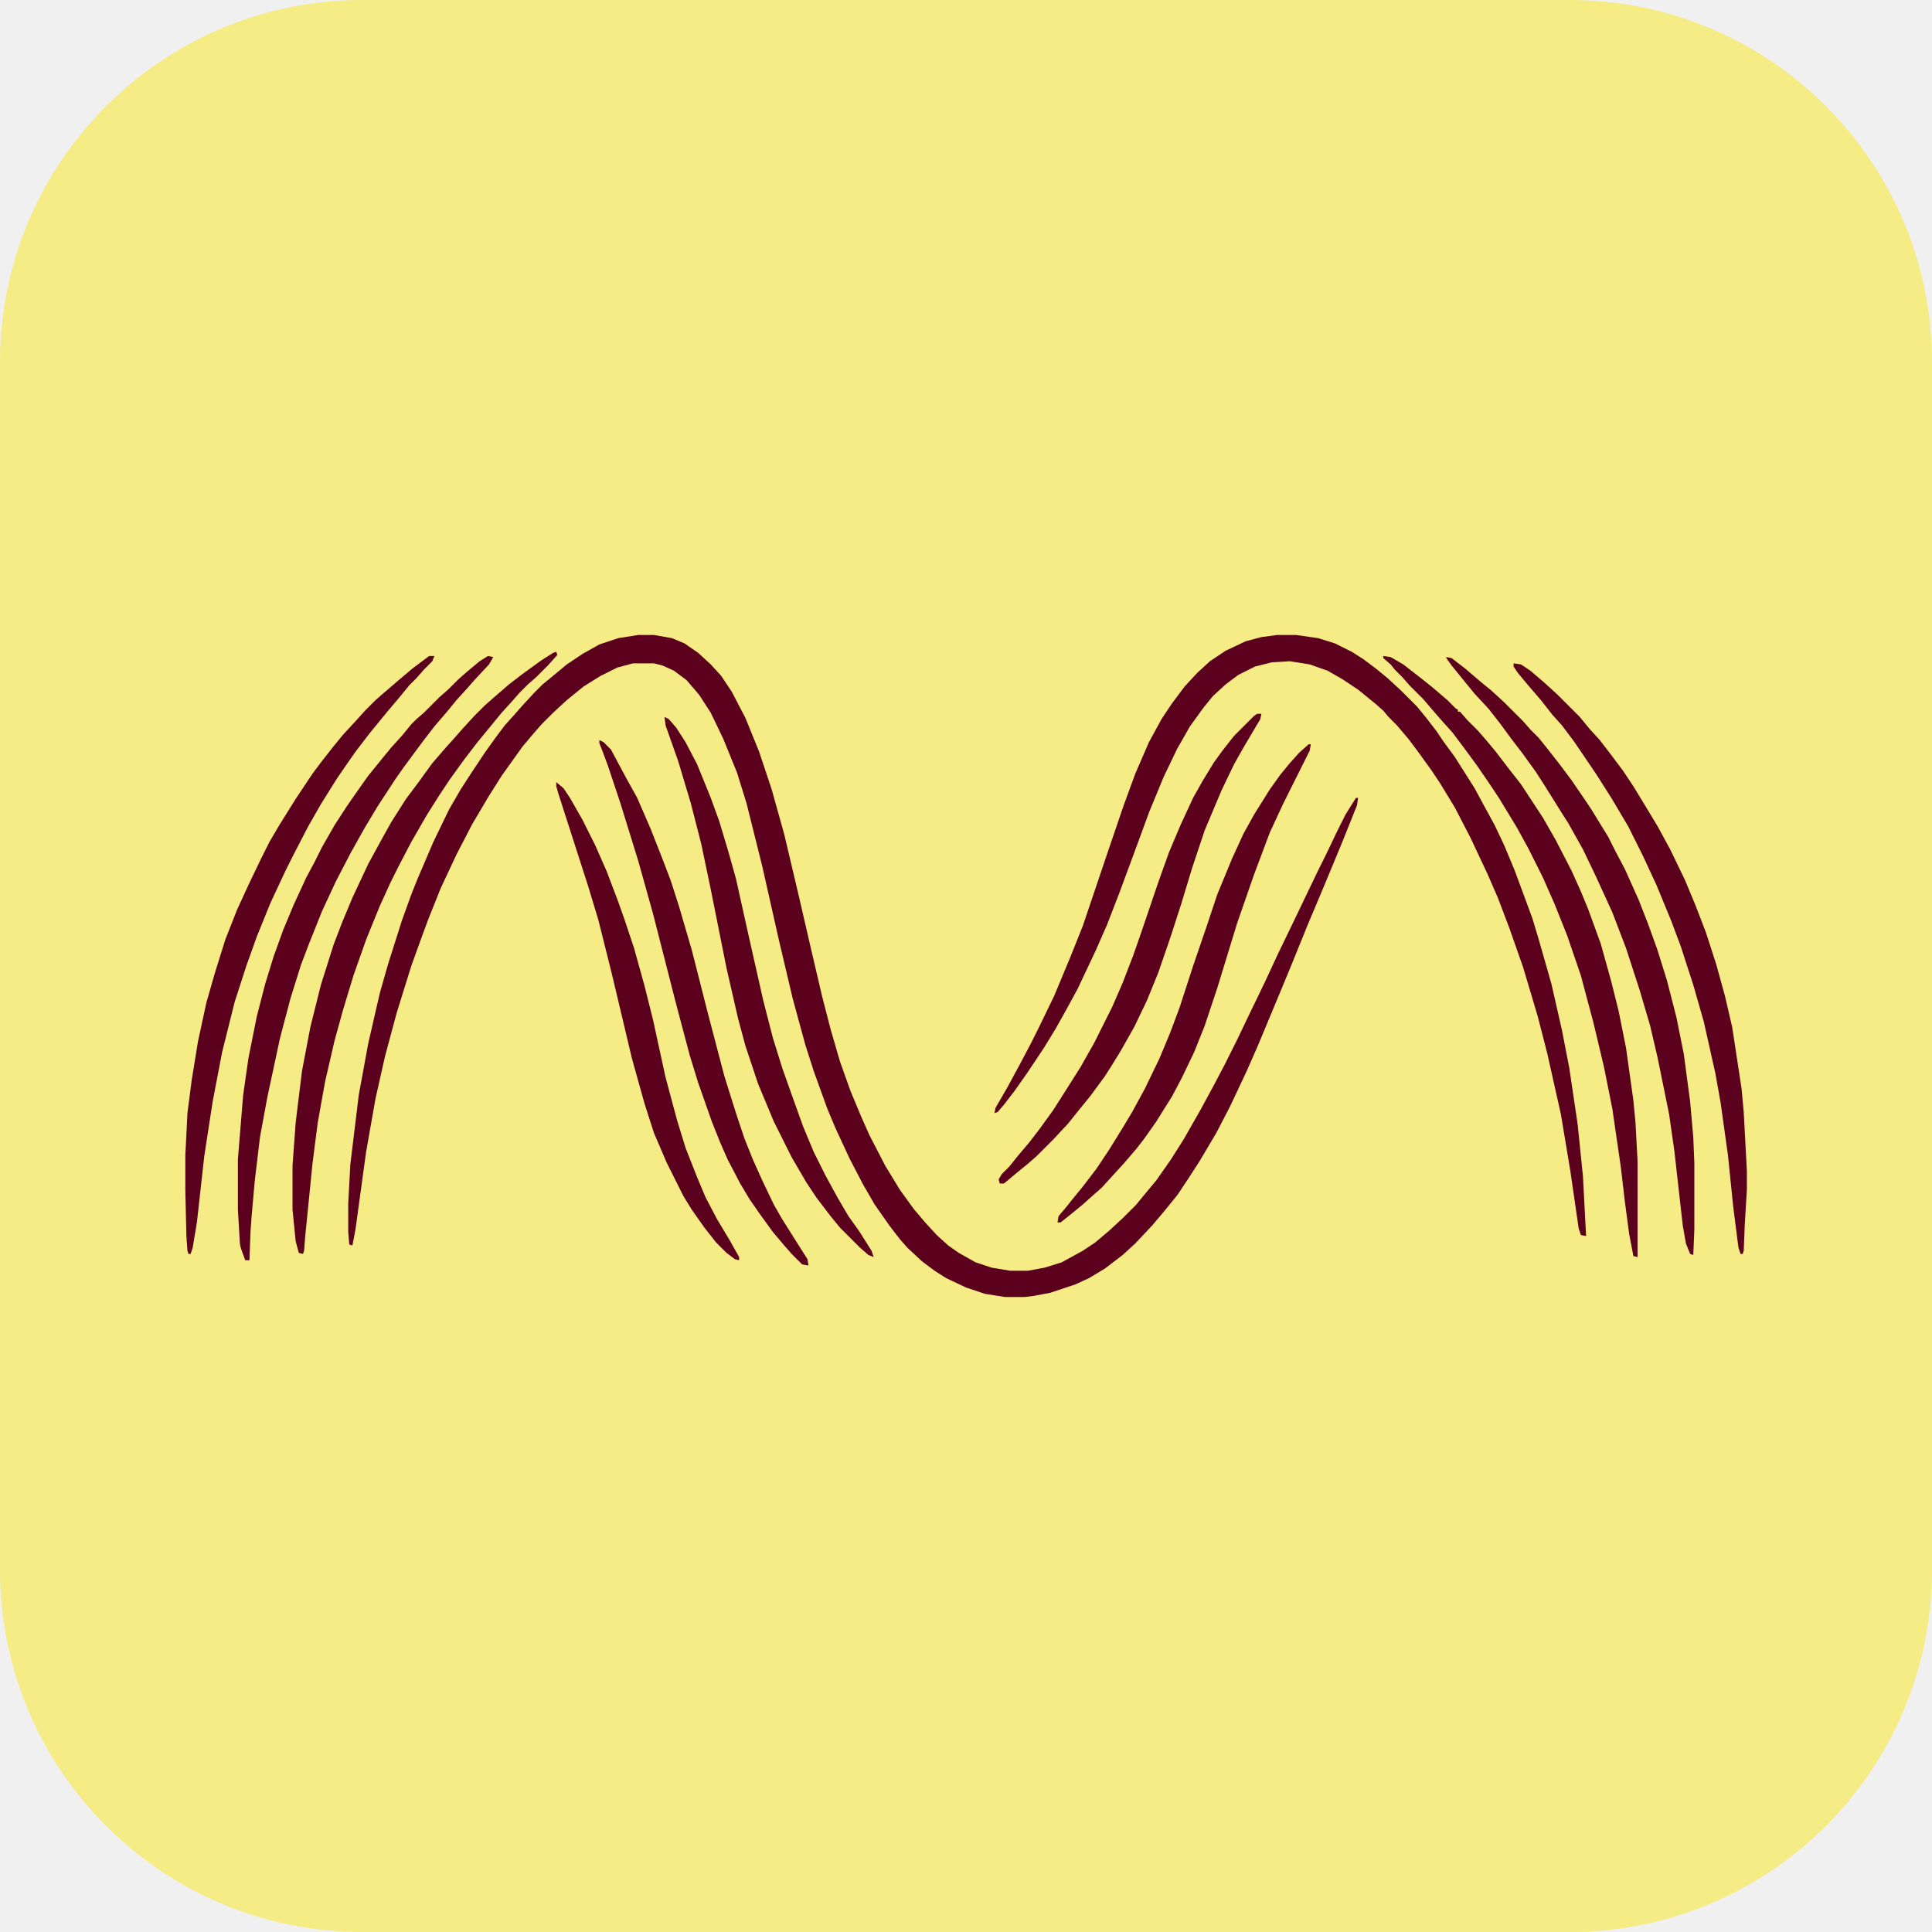
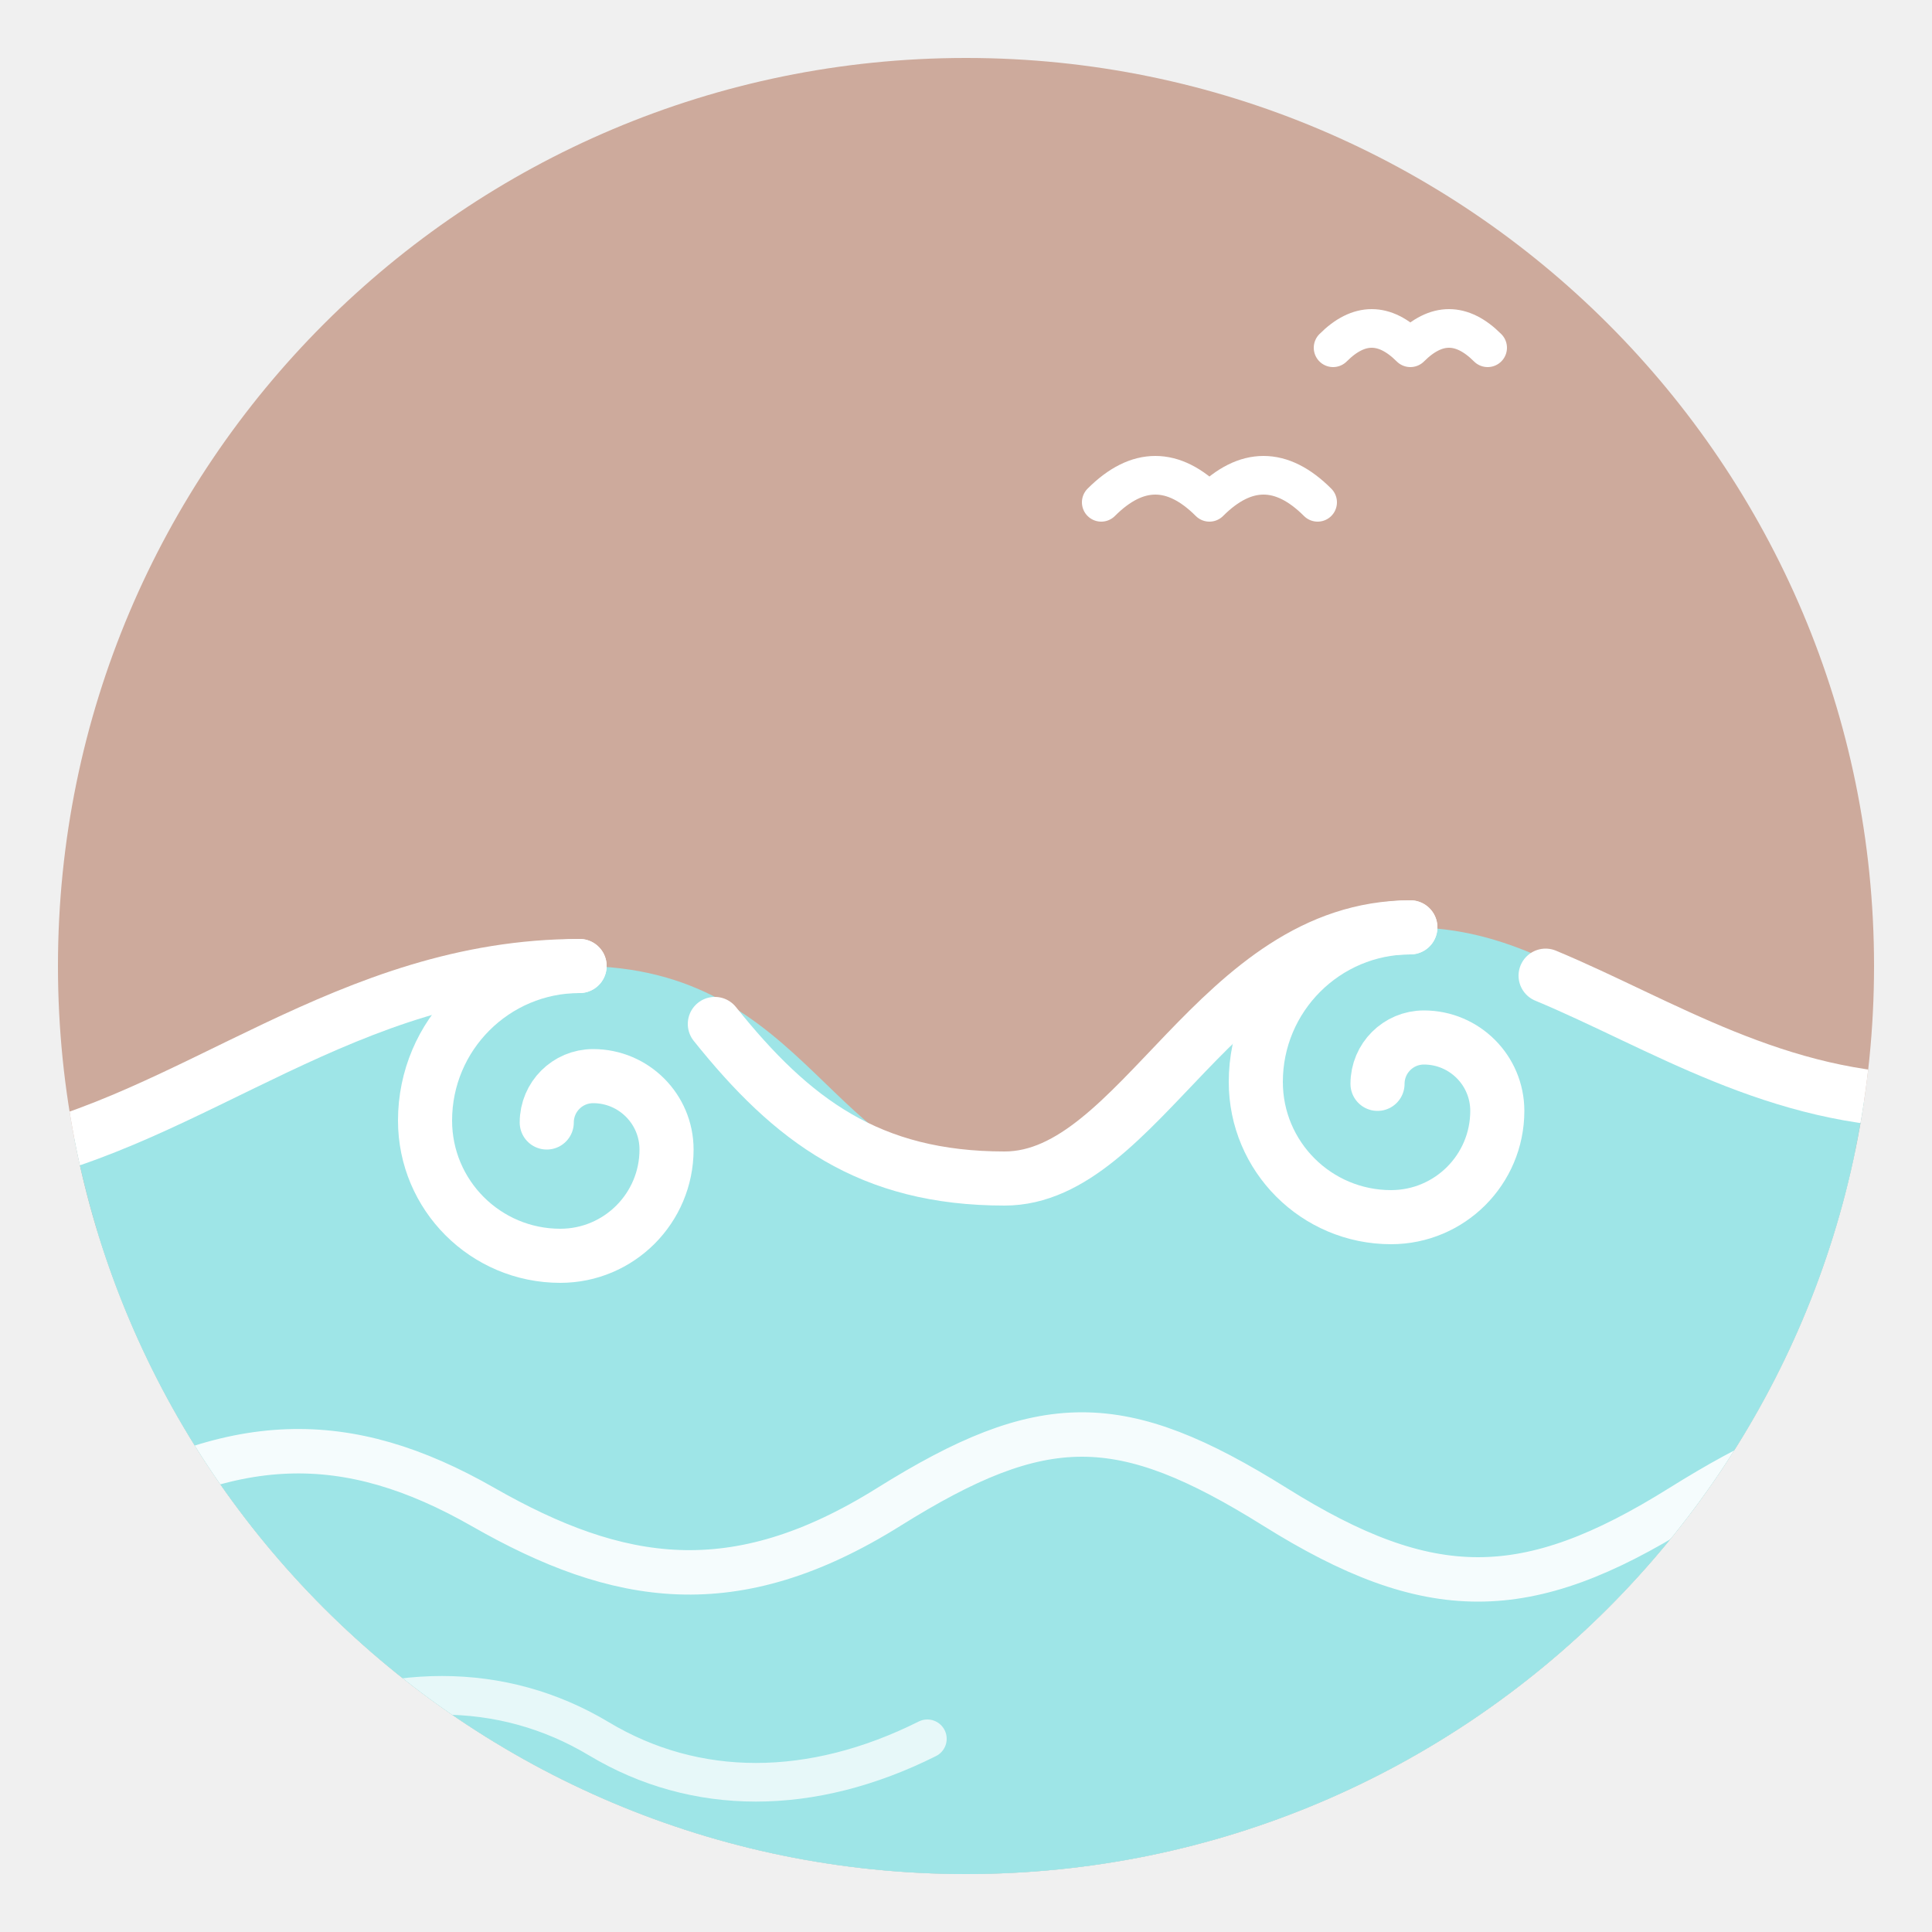
- <svg xmlns="http://www.w3.org/2000/svg" width="64" height="64" viewBox="0 0 64 64">
-   <rect width="64" height="64" rx="12" fill="#F5EC85" />
-   <g fill="#5B001D" transform="translate(-3.99 1.75) scale(0.03481)">
-     <path transform="translate(722,554)" d="m0 0h15l17 3 12 5 13 9 12 11 10 11 10 15 13 25 13 32 12 36 12 43 13 55 12 52 11 47 8 31 9 31 10 28 10 24 8 18 15 29 14 23 13 18 11 13 11 12 11 10 10 7 16 9 15 5 18 3h17l16-3 16-5 20-11 12-8 13-11 13-12 13-13 9-11 10-12 14-20 12-19 16-28 13-24 10-19 12-24 11-23 15-31 13-28 15-31 11-23 13-27 6-12 11-23 8-16 10-16h2l-1 7-14 35-17 41-16 38-15 37-12 29-20 48-11 25-16 34-13 25-16 27-11 17-10 15-13 16-11 13-16 17-12 11-17 13-15 9-13 6-24 8-16 3-8 1h-19l-19-3-18-6-19-9-11-7-12-9-14-13-7-8-10-13-14-20-11-19-13-25-13-28-8-19-13-36-8-25-12-44-13-55-16-71-15-60-9-29-13-32-12-25-11-17-12-14-12-9-11-5-8-2h-20l-15 4-16 8-16 10-16 13-13 12-11 11-7 8-11 13-20 28-12 19-16 27-15 29-15 32-12 30-7 19-9 25-14 45-11 41-9 40-9 51-10 73-3 16-3-1-1-12v-27l2-37 8-66 9-49 11-48 8-28 13-41 9-25 6-15 15-35 15-31 11-19 11-17 12-18 10-14 9-12 9-10 7-8 12-13 8-8 11-9 12-10 15-10 16-9 18-6z" />
-     <path transform="translate(1330,554)" d="m0 0h18l21 3 16 5 16 8 11 7 12 9 11 9 13 12 15 15 9 11 10 13 6 9 11 15 7 11 12 19 7 13 12 22 9 19 10 24 10 27 7 19 6 20 12 42 10 44 7 36 8 54 5 49 3 57-5-1-2-6-8-55-9-54-13-58-9-35-14-47-13-37-11-29-10-23-16-34-15-29-14-23-8-12-13-18-9-12-11-13-8-8-5-6-8-7-16-13-15-10-14-8-17-6-19-3-17 1-16 4-16 8-12 9-12 11-9 11-13 18-12 21-13 27-14 34-11 30-17 46-12 31-11 25-17 36-12 22-9 16-11 18-16 24-12 17-10 13-6 7-3 1 1-5 11-19 13-24 10-19 8-16 14-29 15-36 12-30 24-71 15-44 11-30 13-30 12-22 10-15 12-16 12-13 12-11 15-10 19-9 15-4z" />
-     <path transform="translate(644,570)" d="m0 0 1 3-9 10-11 11-8 7-8 8-7 8-10 11-9 11-14 17-13 17-13 18-10 15-12 19-15 26-12 23-8 16-10 22-13 32-12 34-10 33-8 29-9 39-7 39-5 39-7 70-1 13-1 3-4-1-3-11-3-30v-42l3-41 6-49 8-42 10-40 12-38 8-21 10-24 15-32 12-22 10-18 14-22 12-16 13-18 13-15 9-10 7-8 11-12 10-10 8-7 15-13 13-10 18-13 11-7z" />
-     <path transform="translate(579,574)" d="m0 0 5 1-4 7-14 15-7 8-10 11-9 11-12 14-10 13-6 8-14 19-7 10-17 26-12 20-14 25-14 27-13 28-12 30-8 21-10 32-10 38-12 56-7 38-5 42-3 34-1 14-1 27h-4l-4-11-1-4-2-33v-48l5-61 5-35 8-40 8-31 8-26 9-25 10-24 12-26 8-15 7-14 12-21 11-17 9-13 12-17 13-16 9-11 10-11 9-11 5-5 7-6 15-15 8-7 10-10 8-7 12-10z" />
-     <path transform="translate(1491,575)" d="m0 0 5 1 13 10 14 12 11 9 12 11 18 18 7 8 8 8 8 10 11 14 12 16 13 19 6 9 16 26 6 12 10 19 13 29 9 23 9 25 9 29 9 35 7 35 6 45 3 34 1 24v64l-1 24-3-1-4-10-3-17-8-71-5-35-11-54-7-30-10-34-13-40-13-34-16-35-12-25-14-25-7-11-15-24-9-14-13-18-10-13-11-15-11-14-13-14-9-11-13-16-5-7z" />
-     <path transform="translate(1431,574)" d="m0 0 7 1 12 7 18 14 10 8 14 12 8 8 2 1v2h2l7 8 10 10 7 8 10 12 13 17 11 14 21 32 12 21 15 29 9 20 7 17 12 33 10 36 7 28 7 35 7 50 2 21 2 37v91l-4-1-4-21-4-30-4-34-8-55-8-40-10-42-12-45-13-38-12-30-11-25-14-28-11-20-17-28-10-15-11-16-11-15-12-16-9-10-7-8-12-14-13-13-7-8-7-7-4-5-7-6z" />
-     <path transform="translate(523,574)" d="m0 0h5l-2 5-8 8-7 8-7 7-9 11-11 13-18 22-13 17-7 10-11 16-15 24-12 21-14 27-8 16-14 30-13 32-10 28-11 34-12 48-9 47-8 52-7 63-4 24-2 6h-2l-1-3-1-14-1-43v-34l2-40 4-31 6-37 8-37 8-28 10-32 11-28 11-24 12-25 8-16 10-17 15-24 16-24 9-12 11-14 9-11 12-13 9-10 10-10 8-7 14-12 13-11z" />
-     <path transform="translate(1555,581)" d="m0 0 7 1 9 6 14 12 12 11 21 21 9 11 10 11 10 13 12 16 10 15 14 23 9 15 12 22 14 29 10 24 10 26 10 31 8 29 7 30 9 59 2 22 3 56v18l-2 33-1 25-1 3h-2l-2-6-5-39-5-49-7-50-5-28-11-49-10-35-12-37-9-24-14-34-13-28-14-28-16-27-14-22-21-31-12-16-9-10-11-14-12-14-10-12-4-6z" />
-     <path transform="translate(747,632)" d="m0 0 4 2 7 8 9 14 11 21 13 32 8 22 9 30 7 25 12 54 14 62 9 35 9 29 11 31 9 25 10 24 11 22 12 22 10 17 10 14 12 19 2 6-5-2-8-7-19-19-9-11-13-17-10-15-14-24-17-34-15-36-12-36-7-26-11-48-15-75-9-43-10-39-12-40-12-34z" />
-     <path transform="translate(1360,658)" d="m0 0h2l-1 6-25 50-13 28-15 40-16 46-19 62-12 36-10 25-12 25-9 17-15 24-12 17-7 9-12 14-11 12-10 11-8 7-10 9-11 9-10 8h-3l1-6 6-7 8-10 9-11 13-17 12-18 13-21 9-15 12-22 14-29 10-24 9-24 13-40 13-38 10-30 14-34 11-24 10-18 15-24 10-14 9-11 9-10z" />
-     <path transform="translate(685,654)" d="m0 0 4 2 7 7 15 28 10 18 13 30 11 28 8 21 8 25 12 41 15 59 16 61 11 35 8 24 8 20 9 20 11 23 8 14 24 38 1 6-6-1-10-10-7-8-11-13-13-18-9-13-9-15-12-23-7-16-8-20-13-37-8-26-13-49-22-86-14-50-17-55-12-36-6-16-2-5z" />
-     <path transform="translate(1311,629)" d="m0 0h4l-1 5-16 27-9 16-12 25-16 38-12 36-10 33-10 31-12 35-11 27-12 25-13 23-8 13-7 11-14 19-13 16-8 10-14 15-16 16-8 7-11 9-12 10h-4l-1-4 3-5 7-7 8-10 11-13 10-13 13-18 14-22 12-19 13-23 17-34 10-23 10-26 7-20 17-50 10-28 11-26 12-26 9-16 11-18 8-11 11-14 19-19z" />
-     <path transform="translate(644,694)" d="m0 0 7 6 6 9 12 21 12 24 11 25 11 29 6 17 9 27 10 36 8 32 12 55 11 41 8 26 11 28 8 19 11 21 12 20 9 16v3l-4-1-8-6-10-10-11-14-12-17-8-13-16-32-12-28-9-28-12-43-19-80-13-52-10-33-19-59-9-28-2-7z" />
+ <svg xmlns="http://www.w3.org/2000/svg" viewBox="0 0 100 100" role="img" aria-label="Marea Rizada">
+   <defs>
+     <clipPath id="c">
+       <circle cx="50" cy="50" r="47" />
+     </clipPath>
+   </defs>
+   <g clip-path="url(#c)">
+     <rect width="100" height="100" fill="#CDAA9C" />
+     <path d="M57 26q2.8-2.8 5.6 0q2.8-2.8 5.6 0M69 18q2-2 4 0q2-2 4 0" fill="none" stroke="#FFFFFF" stroke-width="2" stroke-linecap="round" stroke-linejoin="round" />
+     <path d="M0 66C12 60 22 58 34 62S56 58 70 56 92 60 100 60V100H0Z" fill="#BDEEEF" />
+     <path d="M0 60C10 58 18 50 30 50S43 61 52 61 63 48 73 48 88 58 100 57V100H0Z" fill="#9EE5E7" />
+     <g fill="none" stroke="#FFFFFF" stroke-width="2.8" stroke-linecap="round" stroke-linejoin="round">
+       <path d="M0 60C10 58 18 50 30 50" />
+       <path d="M30 50A8 8 0 0 0 22 58A7 7 0 0 0 29 65A5.5 5.5 0 0 0 34.5 59.5A3.8 3.8 0 0 0 30.7 55.7A2.4 2.4 0 0 0 28.3 58.1" />
+       <path d="M37 53C41 58 45 61 52 61S63 48 73 48" />
+       <path d="M73 48A8 8 0 0 0 65 56A7 7 0 0 0 72 63A5.5 5.5 0 0 0 77.5 57.5A3.8 3.8 0 0 0 73.7 53.7A2.4 2.4 0 0 0 71.3 56.1" />
+       <path d="M80 50.5C86 53 92 57 100 57" />
+       <path d="M4 79C12 74 18 74 25 78S38 83 46 78 58 73 66 78 79 83 87 78 97 74 100 75" stroke-width="2.3" opacity=".9" />
+       <path d="M14 90C20 87 26 87 31 90S42 93 48 90" stroke-width="2" opacity=".75" />
+     </g>
  </g>
</svg>
